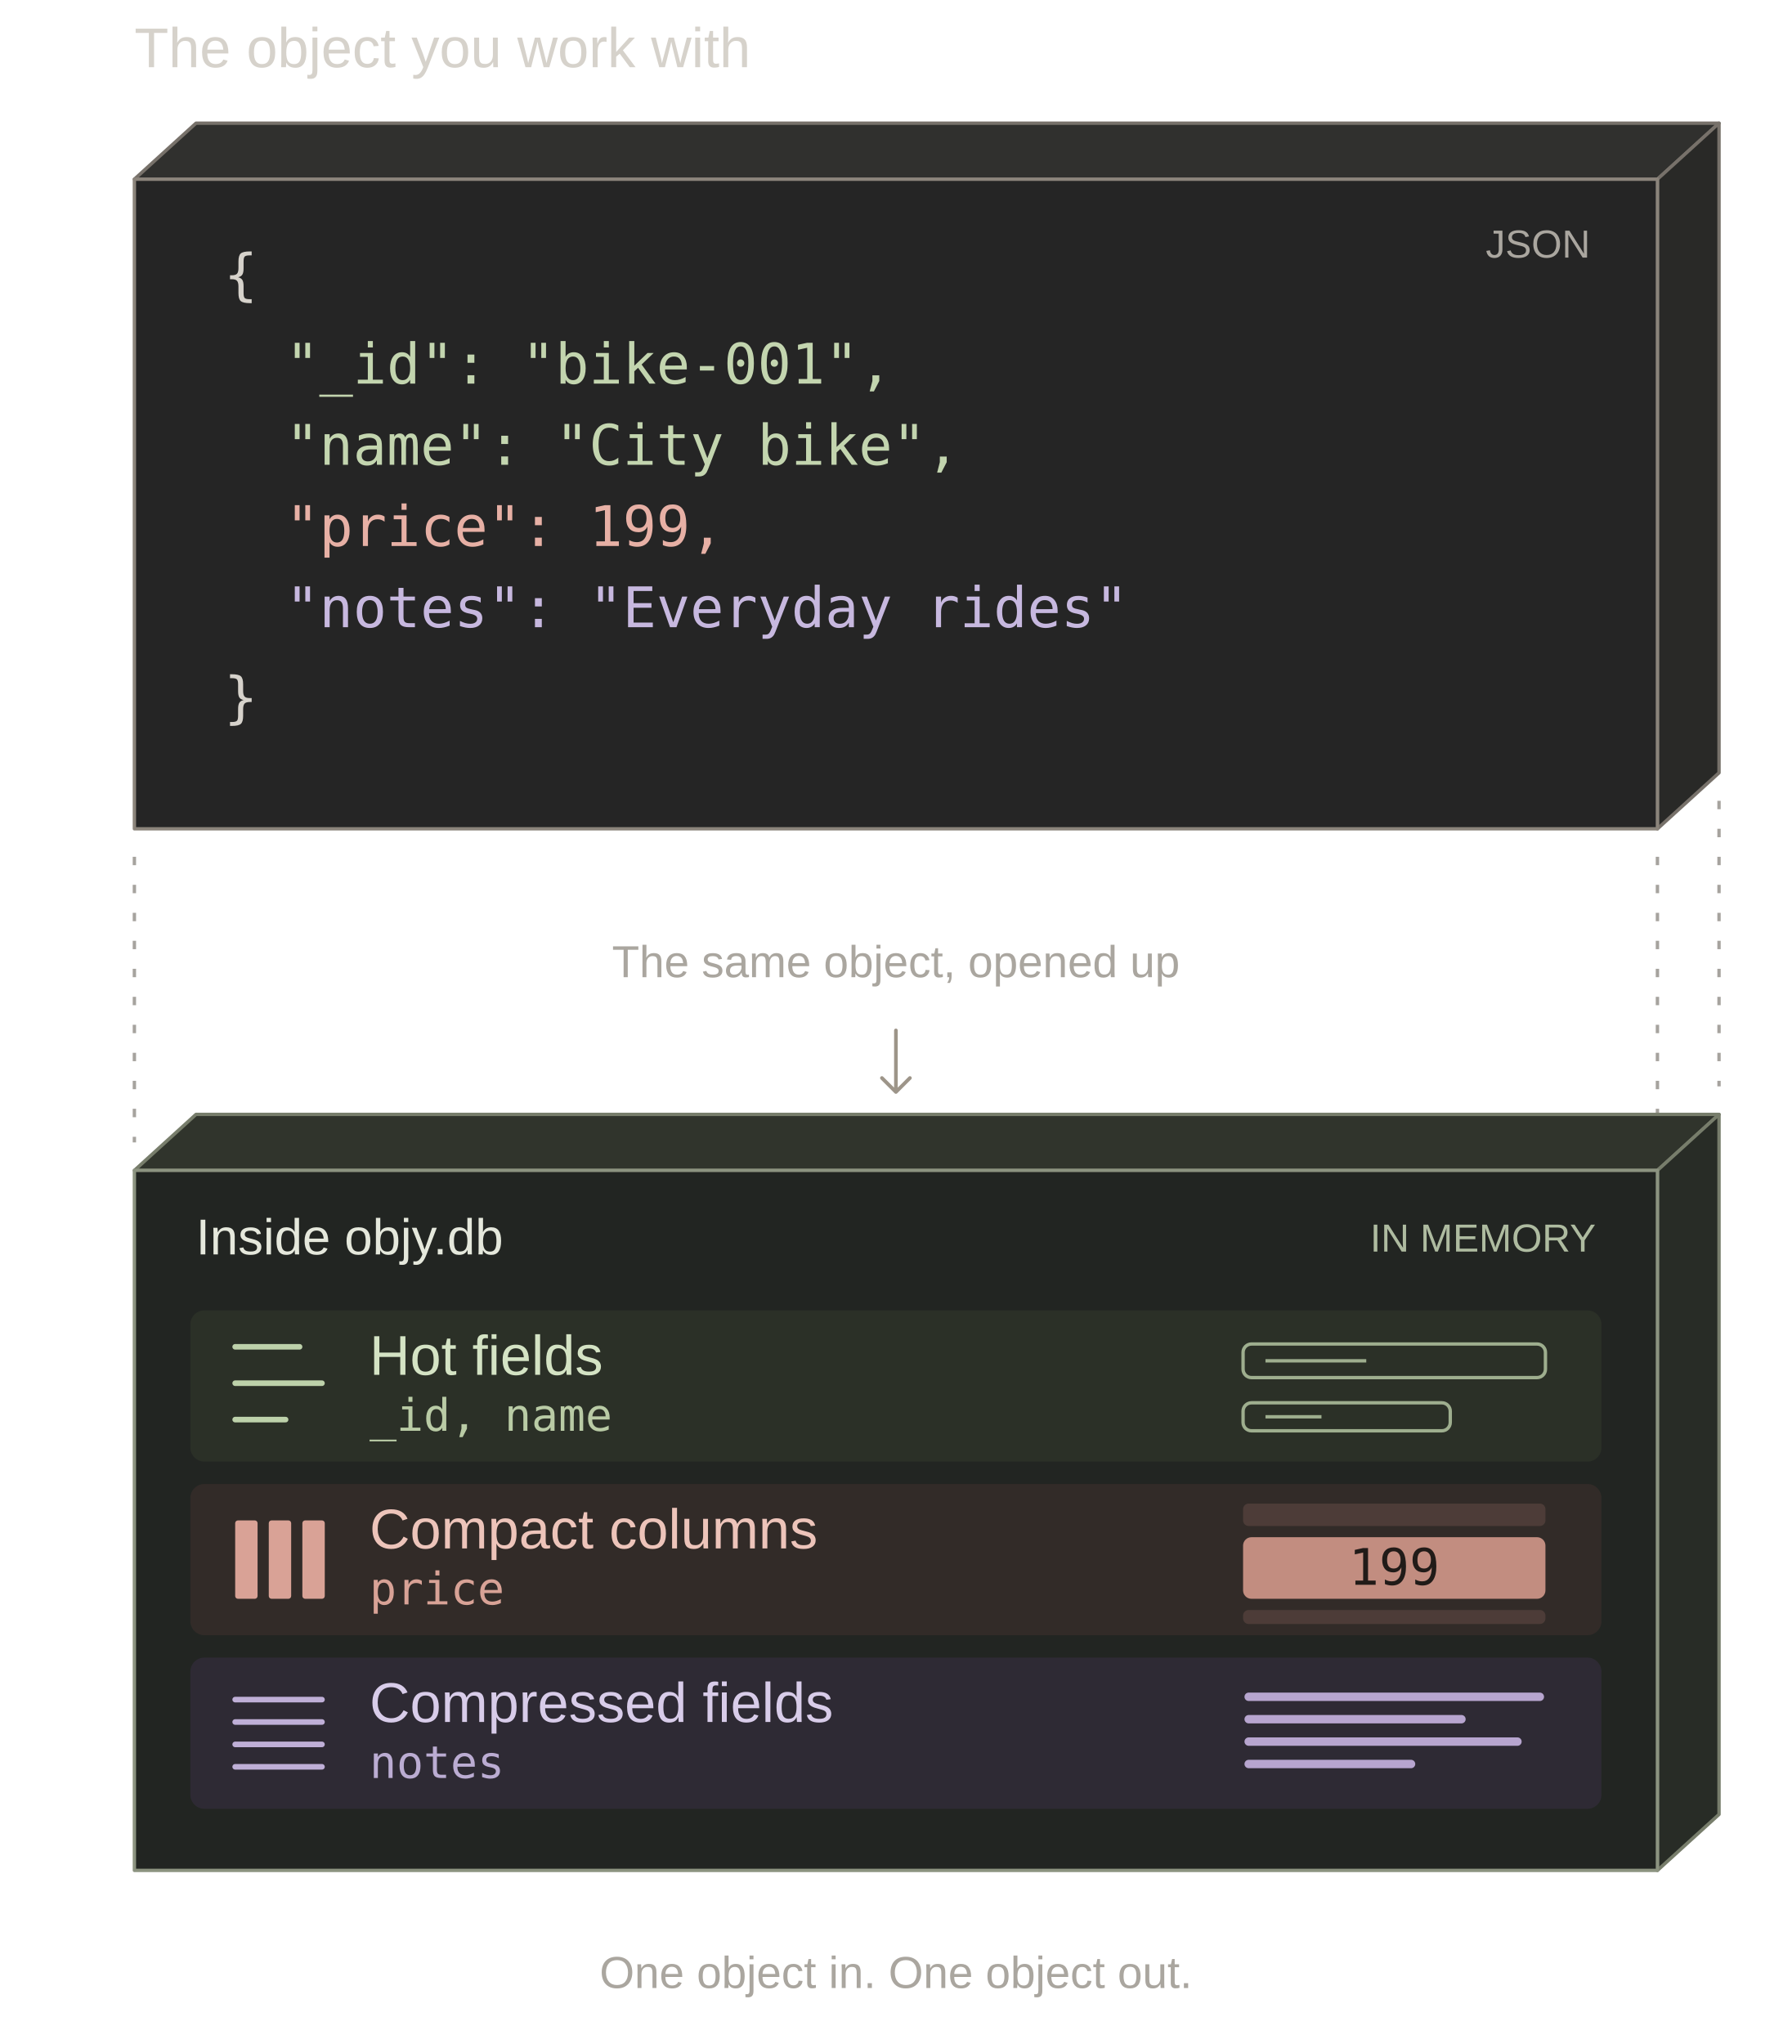
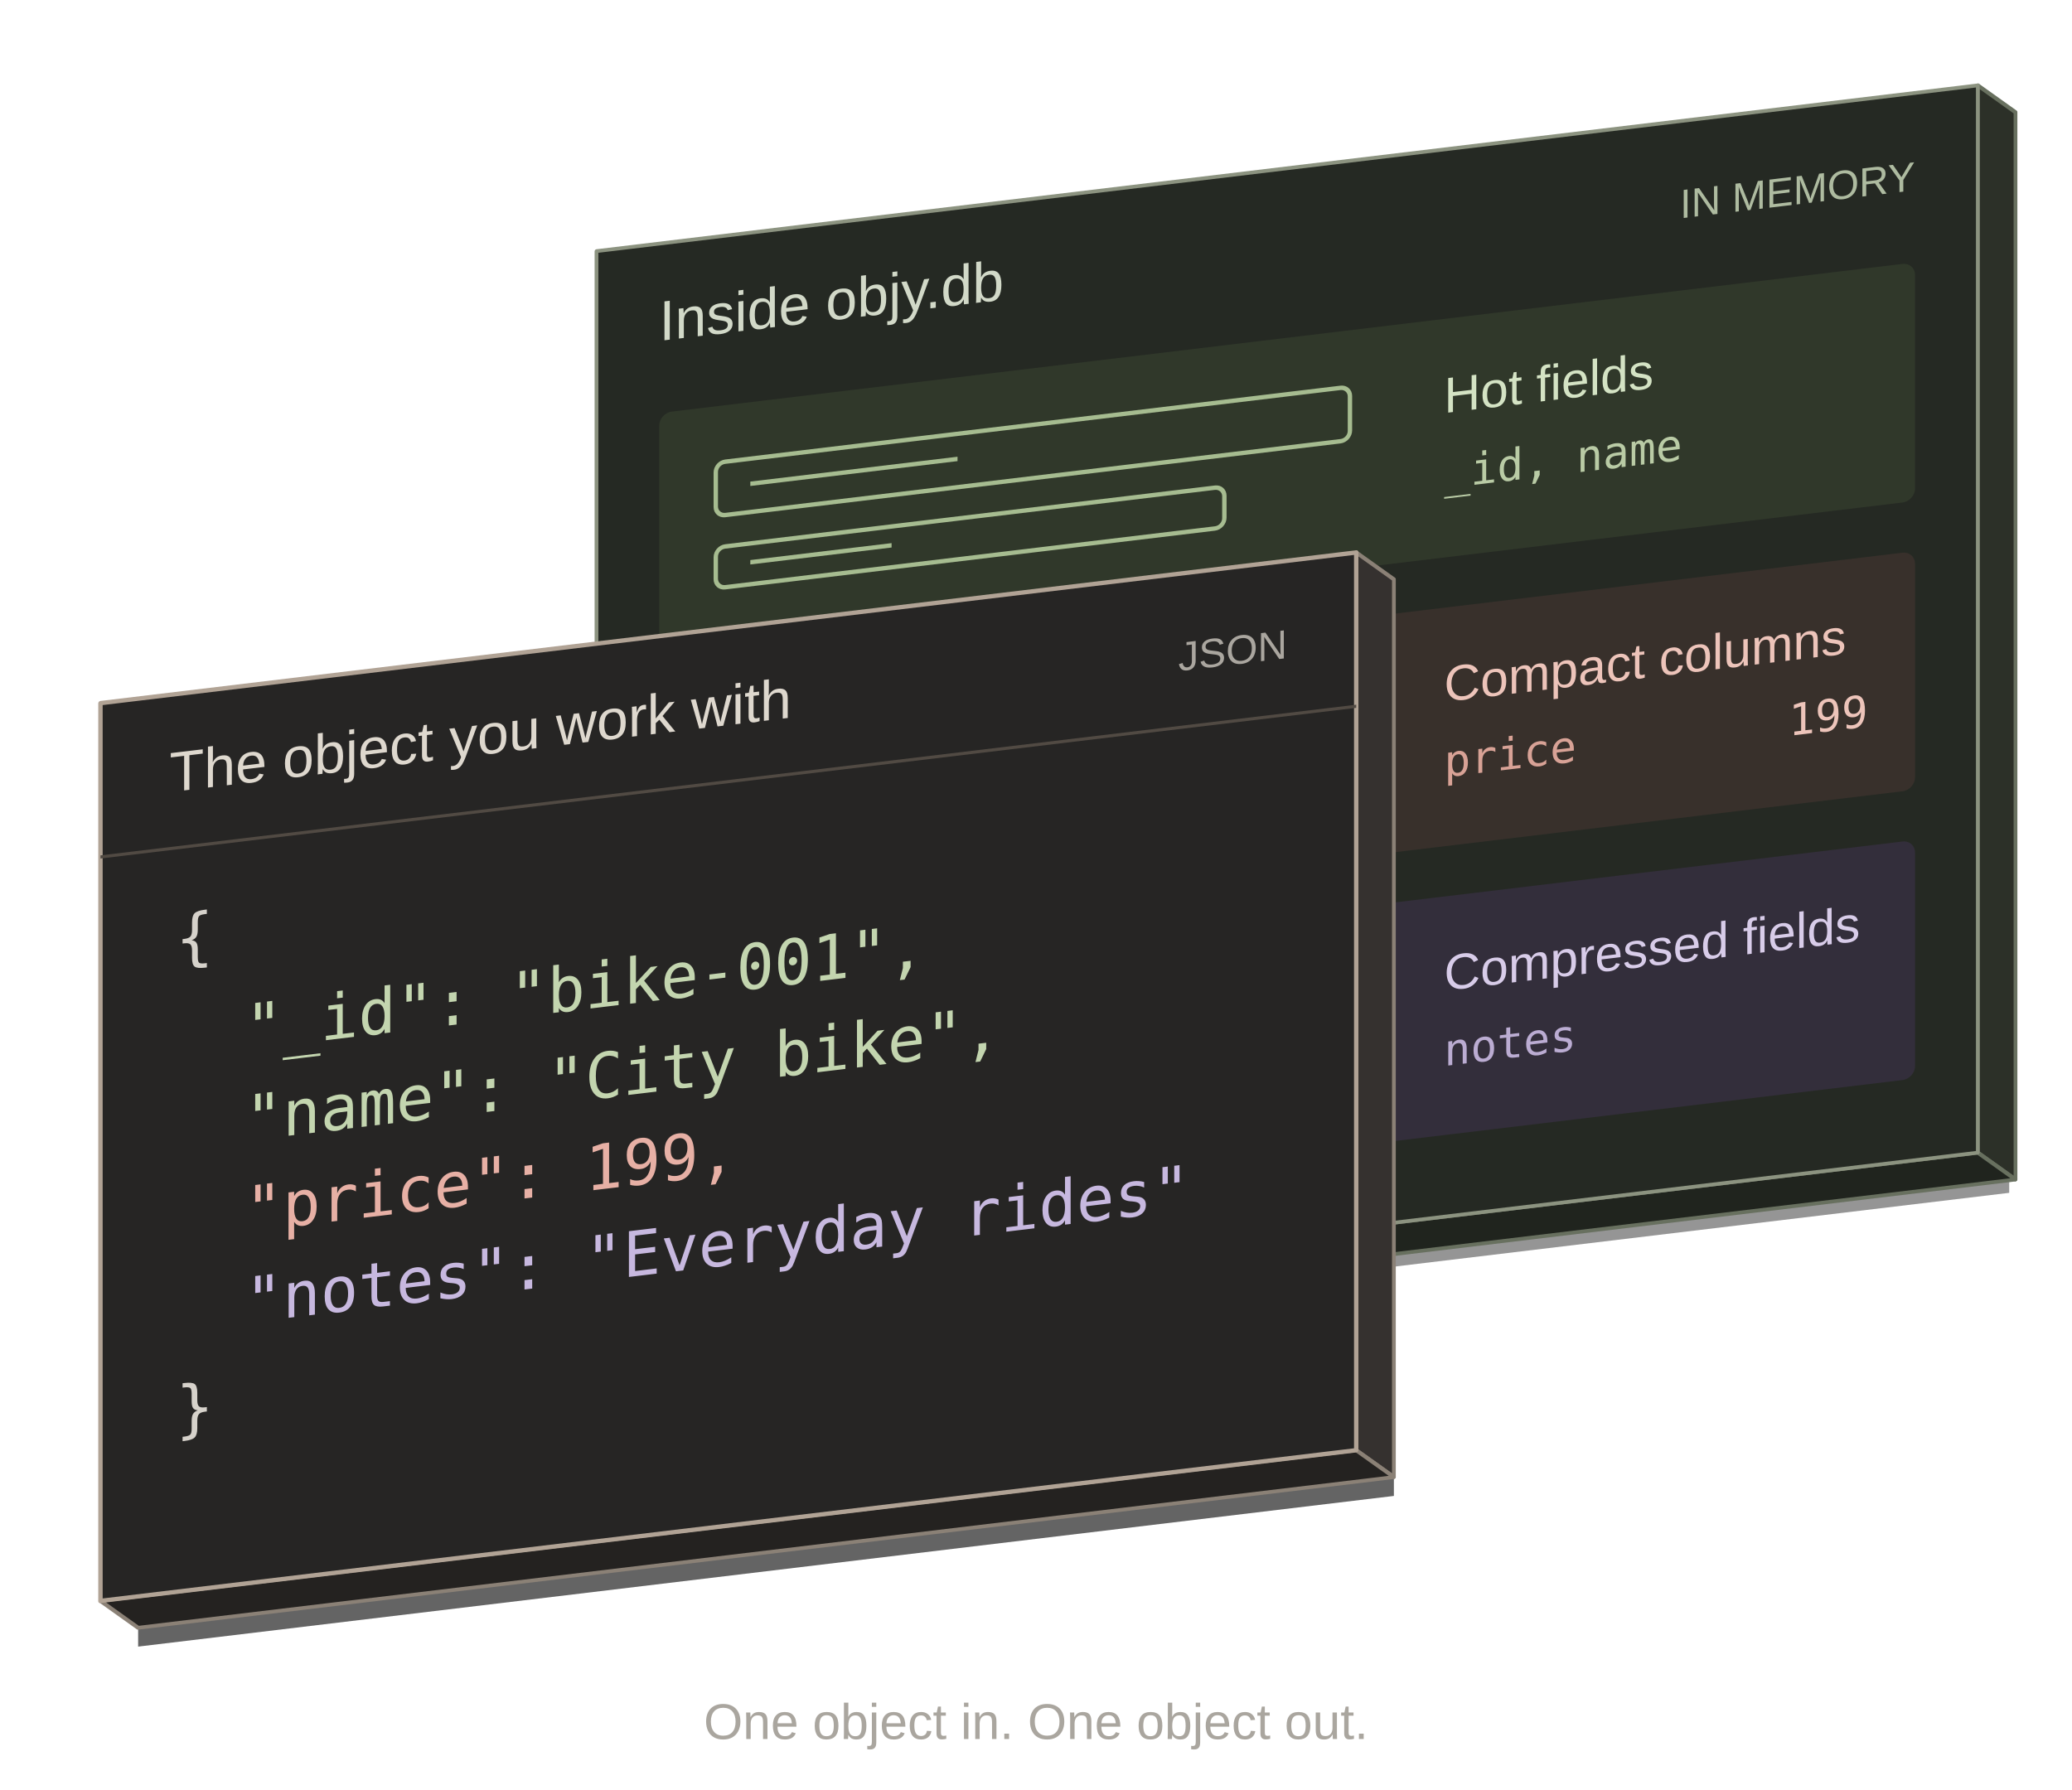
- <svg xmlns="http://www.w3.org/2000/svg" viewBox="0 0 640 730" fill="none">
+ <svg xmlns="http://www.w3.org/2000/svg" viewBox="0 0 660 570" fill="none">
  <g font-family="Montserrat, Arial, sans-serif" stroke-linejoin="round">
-     <text x="48" y="24" fill="#d6d2cb" font-size="20" data-copy="storage-diagram.outside">The object you work with</text>
-     <path d="m48 64 22-20h544l-22 20Z" fill="#30302e" stroke="#77716a" stroke-width="1.2" />
-     <path d="m592 64 22-20v232l-22 20Z" fill="#292927" stroke="#77716a" stroke-width="1.2" />
-     <rect x="48" y="64" width="544" height="232" fill="#252525" stroke="#8b847b" stroke-width="1.2" />
-     <text x="568" y="92" fill="#aaa69f" font-size="14" text-anchor="end" data-copy="storage-diagram.format">JSON</text>
-     <g font-family="ui-monospace, SFMono-Regular, Consolas, monospace" font-size="20">
-       <text x="80" y="105" fill="#d6d2cb">{</text>
-       <text x="102" y="137" fill="#c3d5af" data-copy="storage-diagram.json-identity">"_id": "bike-001",</text>
-       <text x="102" y="166" fill="#c3d5af" data-copy="storage-diagram.json-name">"name": "City bike",</text>
-       <text x="102" y="195" fill="#e7b0a5" data-copy="storage-diagram.json-price">"price": 199,</text>
-       <text x="102" y="224" fill="#c7b8df" data-copy="storage-diagram.json-notes">"notes": "Everyday rides"</text>
-       <text x="80" y="256" fill="#d6d2cb">}</text>
+     <g transform="matrix(1 -.12 0 1 190 80)">
+       <rect x="10" y="14" width="440" height="340" fill="#141414" opacity=".45" />
+       <path d="M440 0l12 10v340l-12-10Z" fill="#2c3028" stroke="#68705f" stroke-width="1.2" />
+       <path d="M0 340l12 10h440l-12-10Z" fill="#20241e" stroke="#68705f" stroke-width="1.2" />
+       <rect width="440" height="340" fill="#252923" stroke="#8c9380" stroke-width="1.2" />
+       <text x="20" y="31" fill="#d2d9c8" font-size="18" data-copy="storage-diagram.inside">Inside objy.db</text>
+       <text x="420" y="31" fill="#aebba0" font-size="13" text-anchor="end" data-copy="storage-diagram.memory">IN MEMORY</text>
+       <rect x="20" y="54" width="400" height="76" rx="4" fill="#30382a" />
+       <g stroke="#a6bc90" stroke-width="1.4">
+         <rect x="38" y="72" width="202" height="17" rx="3" />
+         <rect x="38" y="99" width="162" height="13" rx="3" />
+         <path d="M49 80h66m-66 25h45" />
+       </g>
+       <text x="270" y="84" fill="#d4e3c4" font-size="16" data-copy="storage-diagram.hot">Hot fields</text>
+       <text x="270" y="108" fill="#b9cba5" font-size="14" font-family="ui-monospace, SFMono-Regular, Consolas, monospace" data-copy="storage-diagram.hot-fields">_id, name</text>
+       <rect x="20" y="146" width="400" height="76" rx="4" fill="#38302b" />
+       <g fill="#b9887b">
+         <rect x="38" y="160" width="44" height="48" rx="3" opacity=".5" />
+         <rect x="92" y="160" width="44" height="48" rx="3" opacity=".7" />
+         <rect x="146" y="160" width="44" height="48" rx="3" />
+         <rect x="200" y="160" width="40" height="48" rx="3" opacity=".4" />
+       </g>
+       <path d="M38 176h202M38 192h202" stroke="#38302b" stroke-width="3" />
+       <text x="270" y="176" fill="#edc4ba" font-size="16" data-copy="storage-diagram.columns">Compact columns</text>
+       <text x="270" y="200" fill="#d8a296" font-size="14" font-family="ui-monospace, SFMono-Regular, Consolas, monospace" data-copy="storage-diagram.column-field">price</text>
+       <text x="405" y="200" fill="#edc4ba" font-size="14" text-anchor="end" font-family="ui-monospace, SFMono-Regular, Consolas, monospace" data-copy="storage-diagram.column-value">199</text>
+       <rect x="20" y="238" width="400" height="76" rx="4" fill="#332e3b" />
+       <g stroke="#af9dc8" stroke-width="3" stroke-linecap="round">
+         <path d="M40 254h196M40 264h144M40 274h184M40 284h162M40 294h112" />
+       </g>
+       <text x="270" y="268" fill="#d8cce9" font-size="16" data-copy="storage-diagram.compressed">Compressed fields</text>
+       <text x="270" y="292" fill="#bbacd2" font-size="14" font-family="ui-monospace, SFMono-Regular, Consolas, monospace" data-copy="storage-diagram.compressed-field">notes</text>
    </g>
-     <g stroke="#77716a" stroke-width="1.2" stroke-dasharray="3 7" opacity=".65">
-       <path d="M48 306v102M592 306v102M614 286v102" />
+     <g transform="matrix(1 -.12 0 1 32 224)">
+       <rect x="12" y="16" width="400" height="286" fill="#111111" opacity=".65" />
+       <path d="M400 0l12 10v286l-12-10Z" fill="#35312f" stroke="#8b8176" stroke-width="1.2" />
+       <path d="M0 286l12 10h400l-12-10Z" fill="#242220" stroke="#8b8176" stroke-width="1.2" />
+       <rect width="400" height="286" fill="#262524" stroke="#b1a395" stroke-width="1.4" />
+       <path d="M0 49h400" stroke="#514a43" />
+       <text x="22" y="31" fill="#ded8ce" font-size="18" data-copy="storage-diagram.outside">The object you work with</text>
+       <text x="378" y="31" fill="#aaa69f" font-size="13" text-anchor="end" data-copy="storage-diagram.format">JSON</text>
+       <g font-family="ui-monospace, SFMono-Regular, Consolas, monospace" font-size="20">
+         <text x="24" y="85" fill="#d6d2cb">{</text>
+         <text x="46" y="116" fill="#c3d5af" data-copy="storage-diagram.json-identity">"_id": "bike-001",</text>
+         <text x="46" y="145" fill="#c3d5af" data-copy="storage-diagram.json-name">"name": "City bike",</text>
+         <text x="46" y="174" fill="#e7b0a5" data-copy="storage-diagram.json-price">"price": 199,</text>
+         <text x="46" y="203" fill="#c7b8df" data-copy="storage-diagram.json-notes">"notes": "Everyday rides"</text>
+         <text x="24" y="235" fill="#d6d2cb">}</text>
+       </g>
    </g>
-     <text x="320" y="349" fill="#aaa69f" font-size="16" text-anchor="middle" data-copy="storage-diagram.cutaway">The same object, opened up</text>
-     <path d="M320 368v22m-5-5 5 5 5-5" stroke="#9d9589" stroke-width="1.3" stroke-linecap="round" />
-     <path d="m48 418 22-20h544l-22 20Z" fill="#30342c" stroke="#777d6b" stroke-width="1.2" />
-     <path d="m592 418 22-20v250l-22 20Z" fill="#282c26" stroke="#777d6b" stroke-width="1.2" />
-     <rect x="48" y="418" width="544" height="250" fill="#222522" stroke="#8c9380" stroke-width="1.2" />
-     <text x="70" y="448" fill="#e5e8dc" font-size="18" data-copy="storage-diagram.inside">Inside objy.db</text>
-     <text x="570" y="447" fill="#aebba0" font-size="14" text-anchor="end" data-copy="storage-diagram.memory">IN MEMORY</text>
-     <rect x="68" y="468" width="504" height="54" rx="5" fill="#2b3027" />
-     <g stroke="#bdd1aa" stroke-width="2" stroke-linecap="round">
-       <path d="M84 481h23M84 494h31M84 507h18" />
-     </g>
-     <text x="132" y="491" fill="#d4e3c4" font-size="20" data-copy="storage-diagram.hot">Hot fields</text>
-     <text x="132" y="511" fill="#b9cba5" font-size="16" font-family="ui-monospace, SFMono-Regular, Consolas, monospace" data-copy="storage-diagram.hot-fields">_id, name</text>
-     <g stroke="#9eae8e" stroke-width="1.2">
-       <rect x="444" y="480" width="108" height="12" rx="3" />
-       <rect x="444" y="501" width="74" height="10" rx="3" />
-       <path d="M452 486h36M452 506h20" />
-     </g>
-     <rect x="68" y="530" width="504" height="54" rx="5" fill="#322b28" />
-     <g fill="#d9a296">
-       <rect x="84" y="543" width="8" height="28" rx="1" />
-       <rect x="96" y="543" width="8" height="28" rx="1" />
-       <rect x="108" y="543" width="8" height="28" rx="1" />
-     </g>
-     <text x="132" y="553" fill="#edc4ba" font-size="20" data-copy="storage-diagram.columns">Compact columns</text>
-     <text x="132" y="573" fill="#d8a296" font-size="16" font-family="ui-monospace, SFMono-Regular, Consolas, monospace" data-copy="storage-diagram.column-field">price</text>
-     <rect x="444" y="537" width="108" height="8" rx="2" fill="#b78376" opacity=".2" />
-     <rect x="444" y="549" width="108" height="22" rx="3" fill="#c28d80" />
-     <text x="498" y="566" fill="#211b18" font-size="18" font-family="ui-monospace, SFMono-Regular, Consolas, monospace" text-anchor="middle" data-copy="storage-diagram.column-value">199</text>
-     <rect x="444" y="575" width="108" height="5" rx="2" fill="#b78376" opacity=".2" />
-     <rect x="68" y="592" width="504" height="54" rx="5" fill="#2e2a34" />
-     <g stroke="#bfafd7" stroke-width="2" stroke-linecap="round">
-       <path d="M84 607h31M84 615h31M84 623h31M84 631h31" />
-     </g>
-     <text x="132" y="615" fill="#d8cce9" font-size="20" data-copy="storage-diagram.compressed">Compressed fields</text>
-     <text x="132" y="635" fill="#bbacd2" font-size="16" font-family="ui-monospace, SFMono-Regular, Consolas, monospace" data-copy="storage-diagram.compressed-field">notes</text>
-     <g stroke="#b7a5cf" stroke-width="3" stroke-linecap="round">
-       <path d="M446 606h104M446 614h76M446 622h96M446 630h58" />
-     </g>
-     <text x="320" y="710" fill="#aaa69f" font-size="16" text-anchor="middle" data-copy="storage-diagram.reads">One object in. One object out.</text>
+     <text x="330" y="554" fill="#aaa69f" font-size="16" text-anchor="middle" data-copy="storage-diagram.reads">One object in. One object out.</text>
  </g>
</svg>
